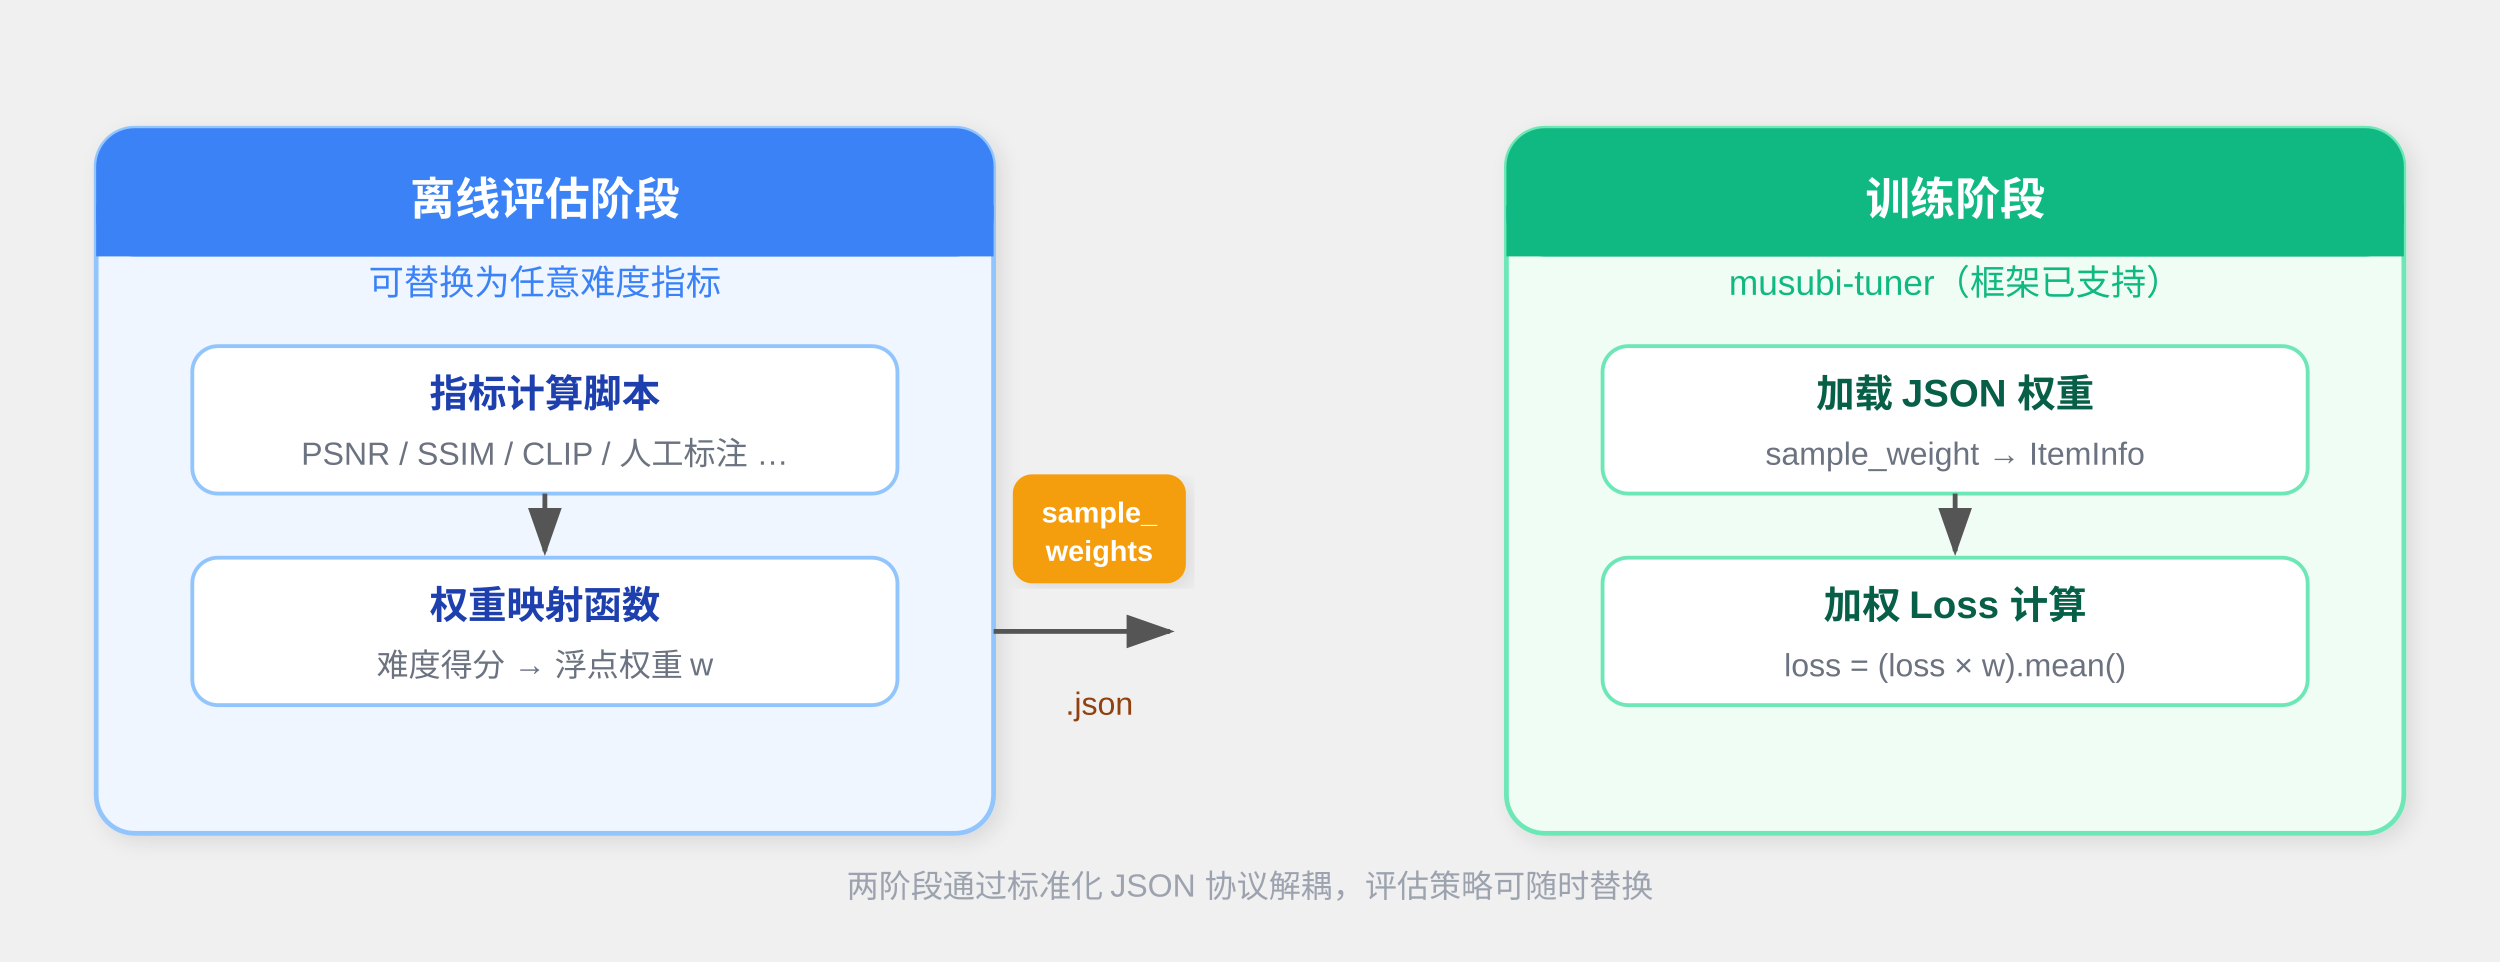
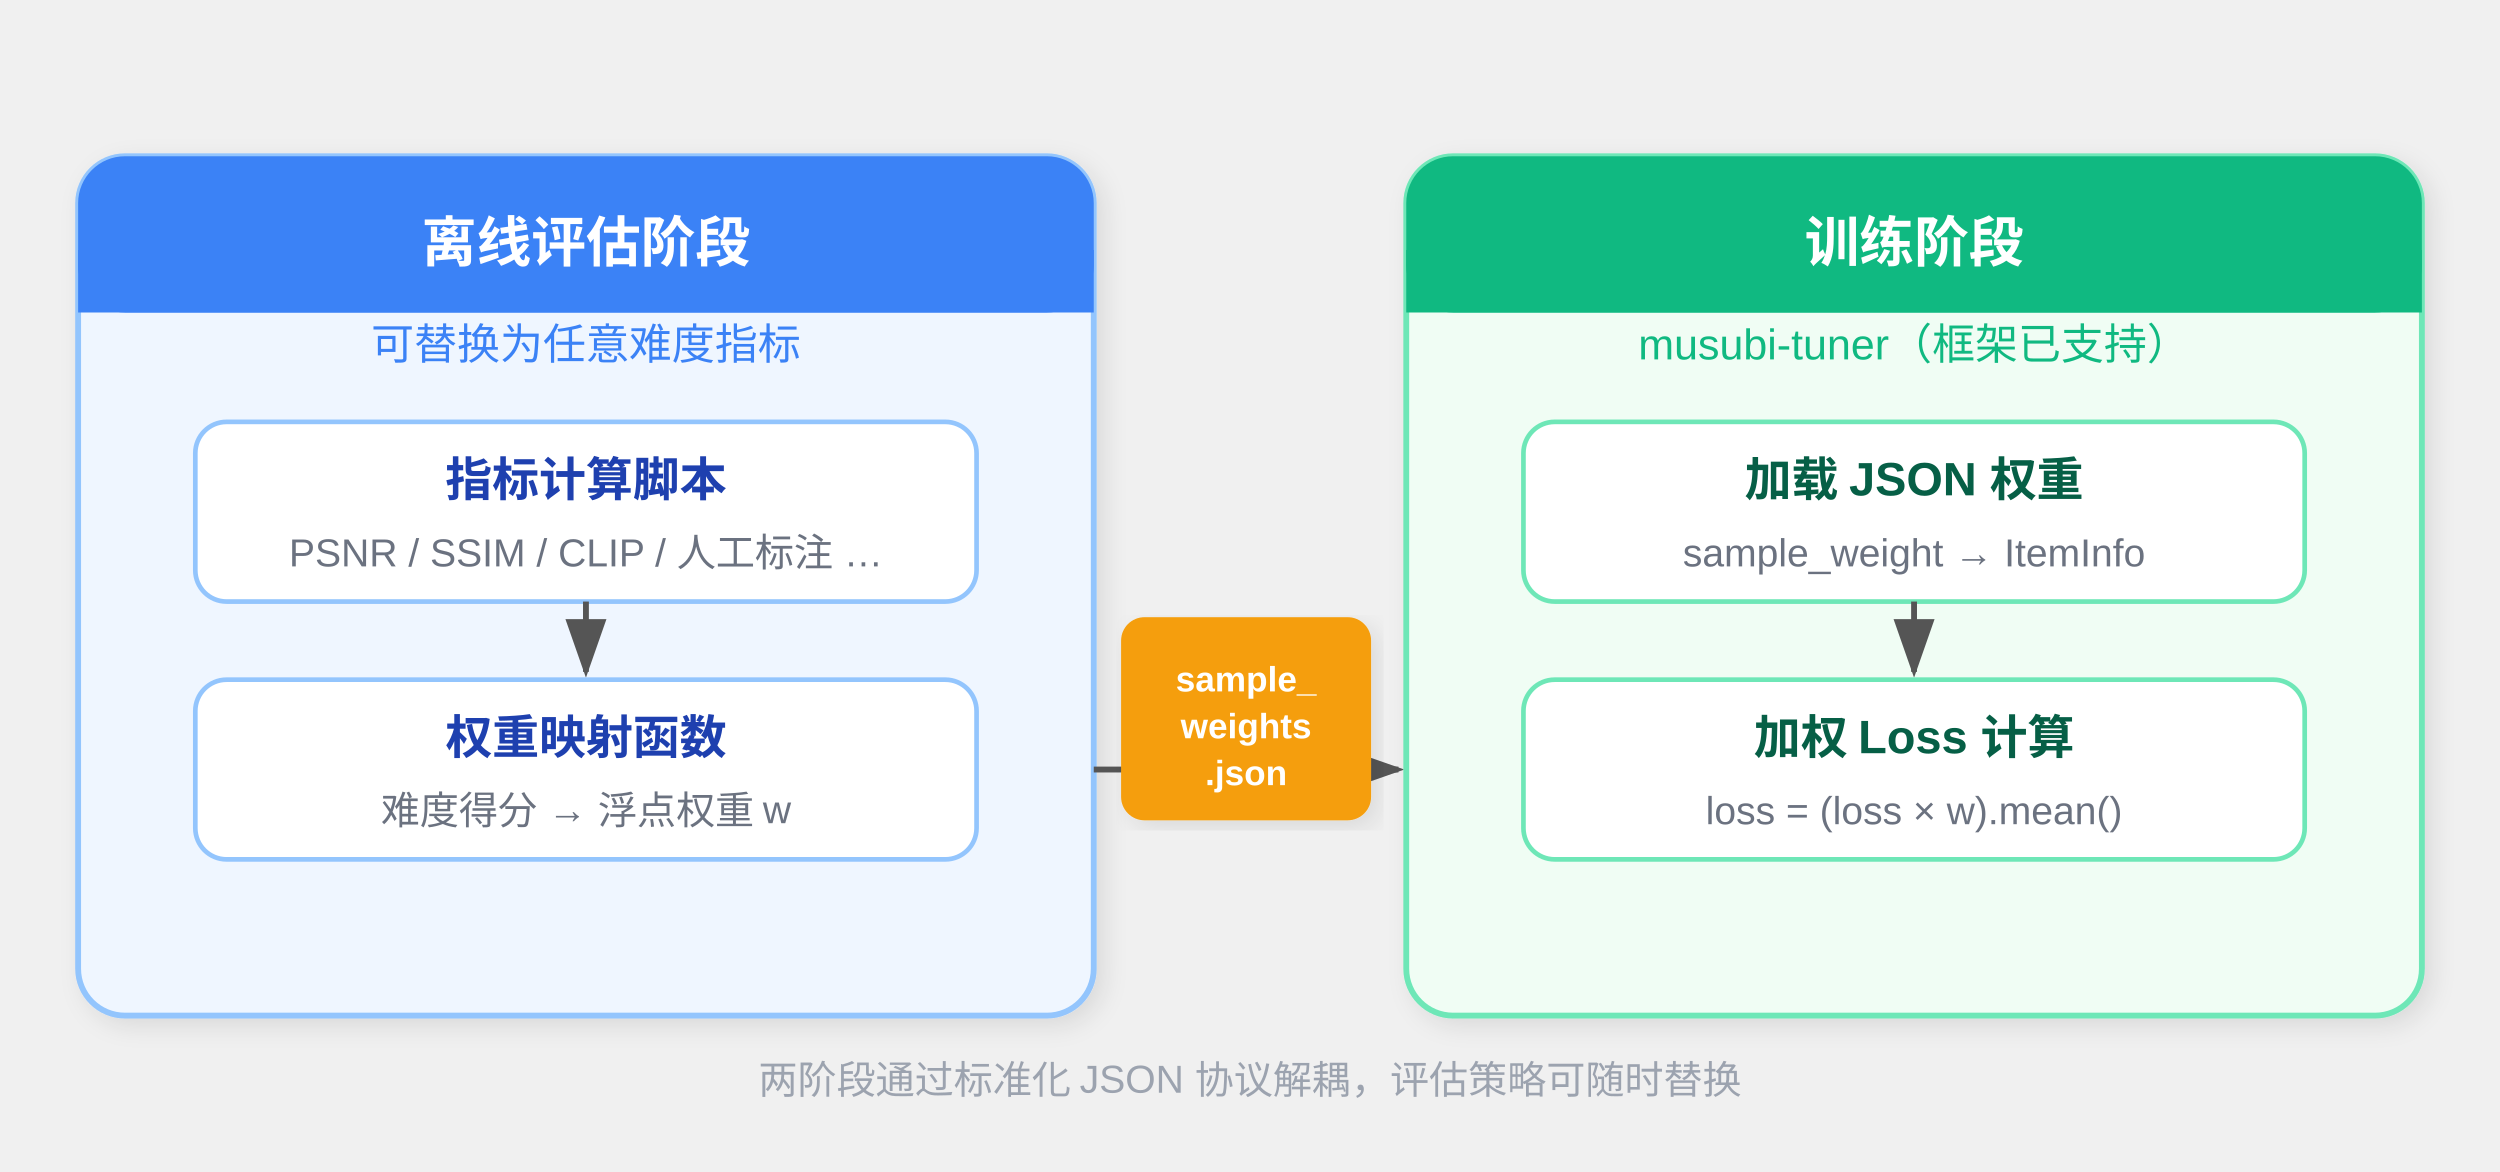
- <svg xmlns="http://www.w3.org/2000/svg" viewBox="0 0 780 300" width="780" height="300" font-family="'PingFang SC','Microsoft YaHei','Helvetica Neue',Arial,sans-serif">
+ <svg xmlns="http://www.w3.org/2000/svg" viewBox="0 0 640 300" width="640" height="300" font-family="'PingFang SC','Microsoft YaHei','Helvetica Neue',Arial,sans-serif">
  <defs>
    <marker id="arrowhead" markerWidth="10" markerHeight="7" refX="9" refY="3.5" orient="auto">
      <polygon points="0 0, 10 3.5, 0 7" fill="#555" />
    </marker>
    <filter id="shadow" x="-5%" y="-5%" width="110%" height="110%">
      <feDropShadow dx="2" dy="2" stdDeviation="3" flood-color="#00000018" />
    </filter>
  </defs>
-   <rect x="30" y="40" width="280" height="220" rx="12" ry="12" fill="#EFF6FF" stroke="#93C5FD" stroke-width="1.5" filter="url(#shadow)" />
-   <rect x="30" y="40" width="280" height="40" rx="12" ry="12" fill="#3B82F6" />
-   <rect x="30" y="64" width="280" height="16" fill="#3B82F6" />
-   <text x="170" y="67" text-anchor="middle" fill="white" font-size="14" font-weight="600">离线评估阶段</text>
-   <text x="170" y="92" text-anchor="middle" fill="#3B82F6" font-size="11">可替换为任意难度指标</text>
-   <rect x="60" y="108" width="220" height="46" rx="8" fill="white" stroke="#93C5FD" stroke-width="1.2" />
-   <text x="170" y="127" text-anchor="middle" fill="#1E40AF" font-size="12" font-weight="600">指标计算脚本</text>
-   <text x="170" y="145" text-anchor="middle" fill="#6B7280" font-size="10">PSNR / SSIM / CLIP / 人工标注 …</text>
-   <line x1="170" y1="154" x2="170" y2="172" stroke="#555" stroke-width="1.5" marker-end="url(#arrowhead)" />
-   <rect x="60" y="174" width="220" height="46" rx="8" fill="white" stroke="#93C5FD" stroke-width="1.2" />
-   <text x="170" y="193" text-anchor="middle" fill="#1E40AF" font-size="12" font-weight="600">权重映射函数</text>
-   <text x="170" y="211" text-anchor="middle" fill="#6B7280" font-size="10">难度得分  →  浮点权重 w</text>
-   <line x1="310" y1="197" x2="365" y2="197" stroke="#555" stroke-width="1.5" marker-end="url(#arrowhead)" />
-   <rect x="316" y="148" width="54" height="34" rx="6" fill="#F59E0B" filter="url(#shadow)" />
-   <text x="343" y="163" text-anchor="middle" fill="white" font-size="9" font-weight="700">sample_</text>
-   <text x="343" y="175" text-anchor="middle" fill="white" font-size="9" font-weight="700">weights</text>
-   <text x="343" y="223" text-anchor="middle" fill="#92400E" font-size="10">.json</text>
-   <rect x="470" y="40" width="280" height="220" rx="12" ry="12" fill="#F0FDF4" stroke="#6EE7B7" stroke-width="1.5" filter="url(#shadow)" />
-   <rect x="470" y="40" width="280" height="40" rx="12" ry="12" fill="#10B981" />
-   <rect x="470" y="64" width="280" height="16" fill="#10B981" />
-   <text x="610" y="67" text-anchor="middle" fill="white" font-size="14" font-weight="600">训练阶段</text>
-   <text x="610" y="92" text-anchor="middle" fill="#10B981" font-size="11">musubi-tuner（框架已支持）</text>
-   <rect x="500" y="108" width="220" height="46" rx="8" fill="white" stroke="#6EE7B7" stroke-width="1.2" />
-   <text x="610" y="127" text-anchor="middle" fill="#065F46" font-size="12" font-weight="600">加载 JSON 权重</text>
-   <text x="610" y="145" text-anchor="middle" fill="#6B7280" font-size="10">sample_weight → ItemInfo</text>
-   <line x1="610" y1="154" x2="610" y2="172" stroke="#555" stroke-width="1.5" marker-end="url(#arrowhead)" />
-   <rect x="500" y="174" width="220" height="46" rx="8" fill="white" stroke="#6EE7B7" stroke-width="1.2" />
-   <text x="610" y="193" text-anchor="middle" fill="#065F46" font-size="12" font-weight="600">加权 Loss 计算</text>
-   <text x="610" y="211" text-anchor="middle" fill="#6B7280" font-size="10">loss = (loss × w).mean()</text>
-   <text x="390" y="280" text-anchor="middle" fill="#9CA3AF" font-size="10">两阶段通过标准化 JSON 协议解耦，评估策略可随时替换</text>
+   <rect x="20" y="40" width="260" height="220" rx="12" ry="12" fill="#EFF6FF" stroke="#93C5FD" stroke-width="1.5" filter="url(#shadow)" />
+   <rect x="20" y="40" width="260" height="40" rx="12" ry="12" fill="#3B82F6" />
+   <rect x="20" y="64" width="260" height="16" fill="#3B82F6" />
+   <text x="150" y="67" text-anchor="middle" fill="white" font-size="14" font-weight="600">离线评估阶段</text>
+   <text x="150" y="92" text-anchor="middle" fill="#3B82F6" font-size="11">可替换为任意难度指标</text>
+   <rect x="50" y="108" width="200" height="46" rx="8" fill="white" stroke="#93C5FD" stroke-width="1.2" />
+   <text x="150" y="127" text-anchor="middle" fill="#1E40AF" font-size="12" font-weight="600">指标计算脚本</text>
+   <text x="150" y="145" text-anchor="middle" fill="#6B7280" font-size="10">PSNR / SSIM / CLIP / 人工标注 …</text>
+   <line x1="150" y1="154" x2="150" y2="172" stroke="#555" stroke-width="1.5" marker-end="url(#arrowhead)" />
+   <rect x="50" y="174" width="200" height="46" rx="8" fill="white" stroke="#93C5FD" stroke-width="1.2" />
+   <text x="150" y="193" text-anchor="middle" fill="#1E40AF" font-size="12" font-weight="600">权重映射函数</text>
+   <text x="150" y="211" text-anchor="middle" fill="#6B7280" font-size="10">难度得分  →  浮点权重 w</text>
+   <line x1="280" y1="197" x2="358" y2="197" stroke="#555" stroke-width="1.5" marker-end="url(#arrowhead)" />
+   <rect x="287" y="158" width="64" height="52" rx="6" fill="#F59E0B" filter="url(#shadow)" />
+   <text x="319" y="177" text-anchor="middle" fill="white" font-size="9" font-weight="700">sample_</text>
+   <text x="319" y="189" text-anchor="middle" fill="white" font-size="9" font-weight="700">weights</text>
+   <text x="319" y="201" text-anchor="middle" fill="white" font-size="9" font-weight="700">.json</text>
+   <rect x="360" y="40" width="260" height="220" rx="12" ry="12" fill="#F0FDF4" stroke="#6EE7B7" stroke-width="1.5" filter="url(#shadow)" />
+   <rect x="360" y="40" width="260" height="40" rx="12" ry="12" fill="#10B981" />
+   <rect x="360" y="64" width="260" height="16" fill="#10B981" />
+   <text x="490" y="67" text-anchor="middle" fill="white" font-size="14" font-weight="600">训练阶段</text>
+   <text x="490" y="92" text-anchor="middle" fill="#10B981" font-size="11">musubi-tuner（框架已支持）</text>
+   <rect x="390" y="108" width="200" height="46" rx="8" fill="white" stroke="#6EE7B7" stroke-width="1.2" />
+   <text x="490" y="127" text-anchor="middle" fill="#065F46" font-size="12" font-weight="600">加载 JSON 权重</text>
+   <text x="490" y="145" text-anchor="middle" fill="#6B7280" font-size="10">sample_weight → ItemInfo</text>
+   <line x1="490" y1="154" x2="490" y2="172" stroke="#555" stroke-width="1.5" marker-end="url(#arrowhead)" />
+   <rect x="390" y="174" width="200" height="46" rx="8" fill="white" stroke="#6EE7B7" stroke-width="1.2" />
+   <text x="490" y="193" text-anchor="middle" fill="#065F46" font-size="12" font-weight="600">加权 Loss 计算</text>
+   <text x="490" y="211" text-anchor="middle" fill="#6B7280" font-size="10">loss = (loss × w).mean()</text>
+   <text x="320" y="280" text-anchor="middle" fill="#9CA3AF" font-size="10">两阶段通过标准化 JSON 协议解耦，评估策略可随时替换</text>
</svg>
